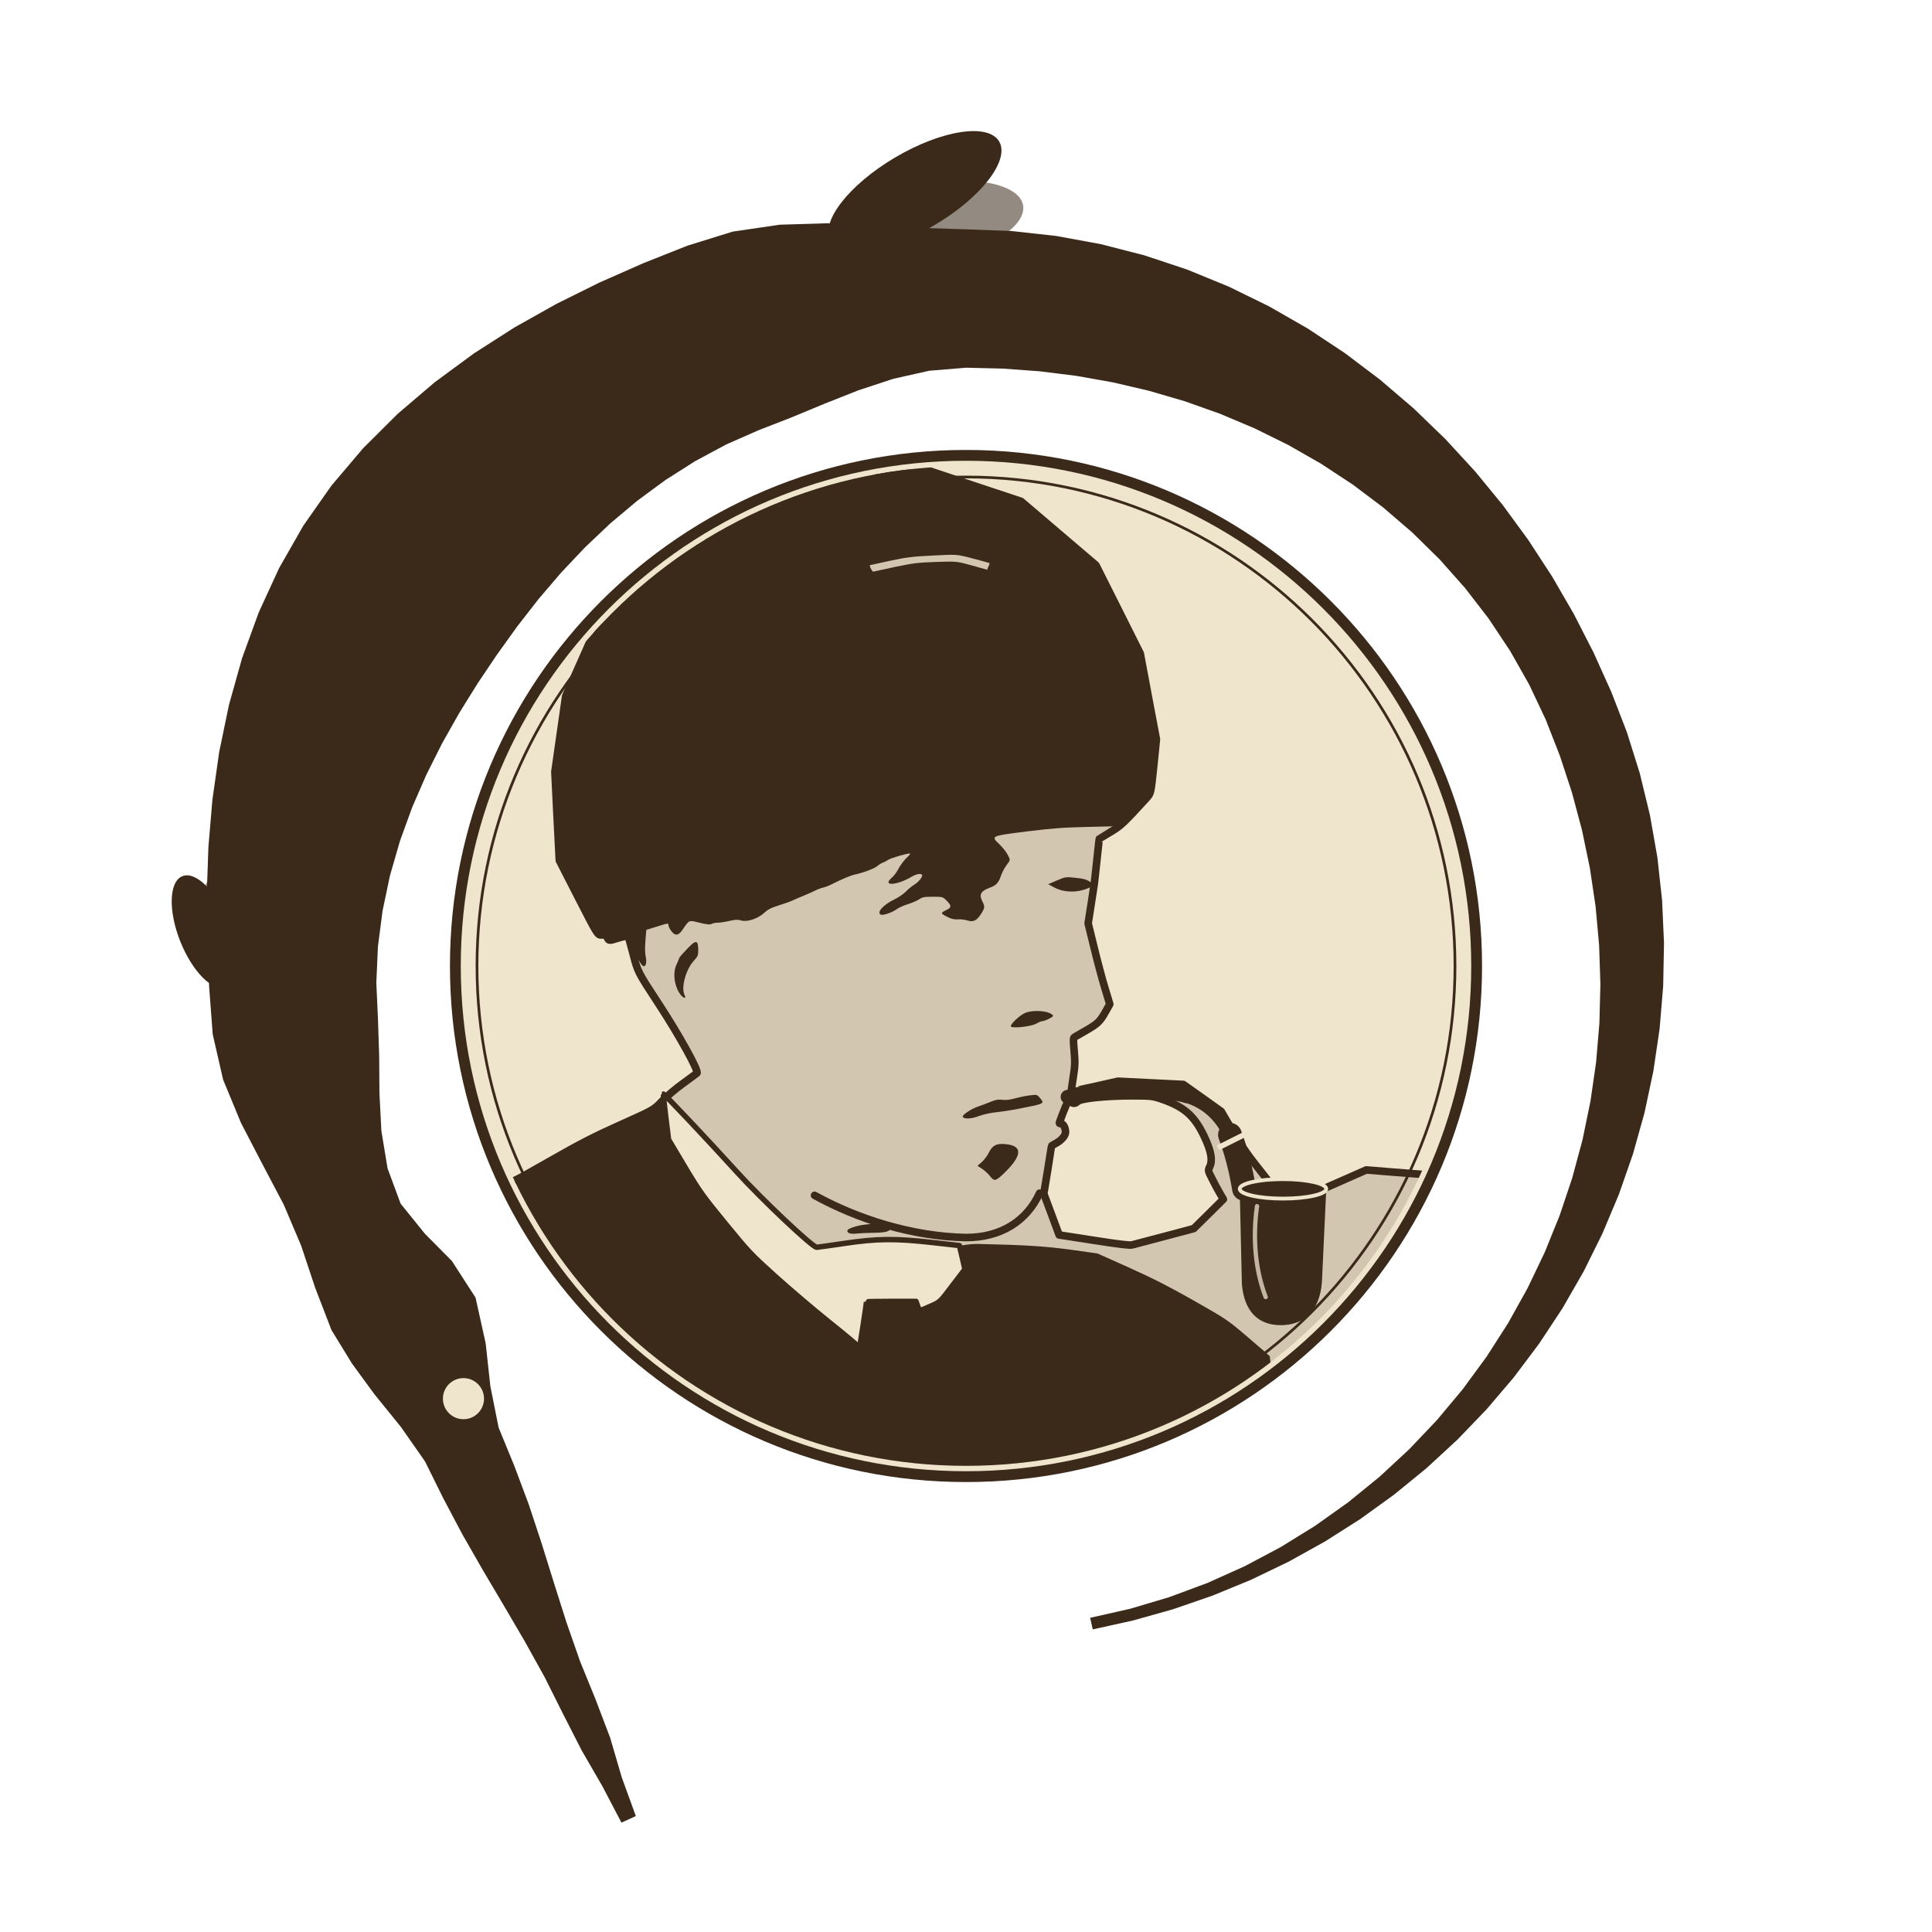
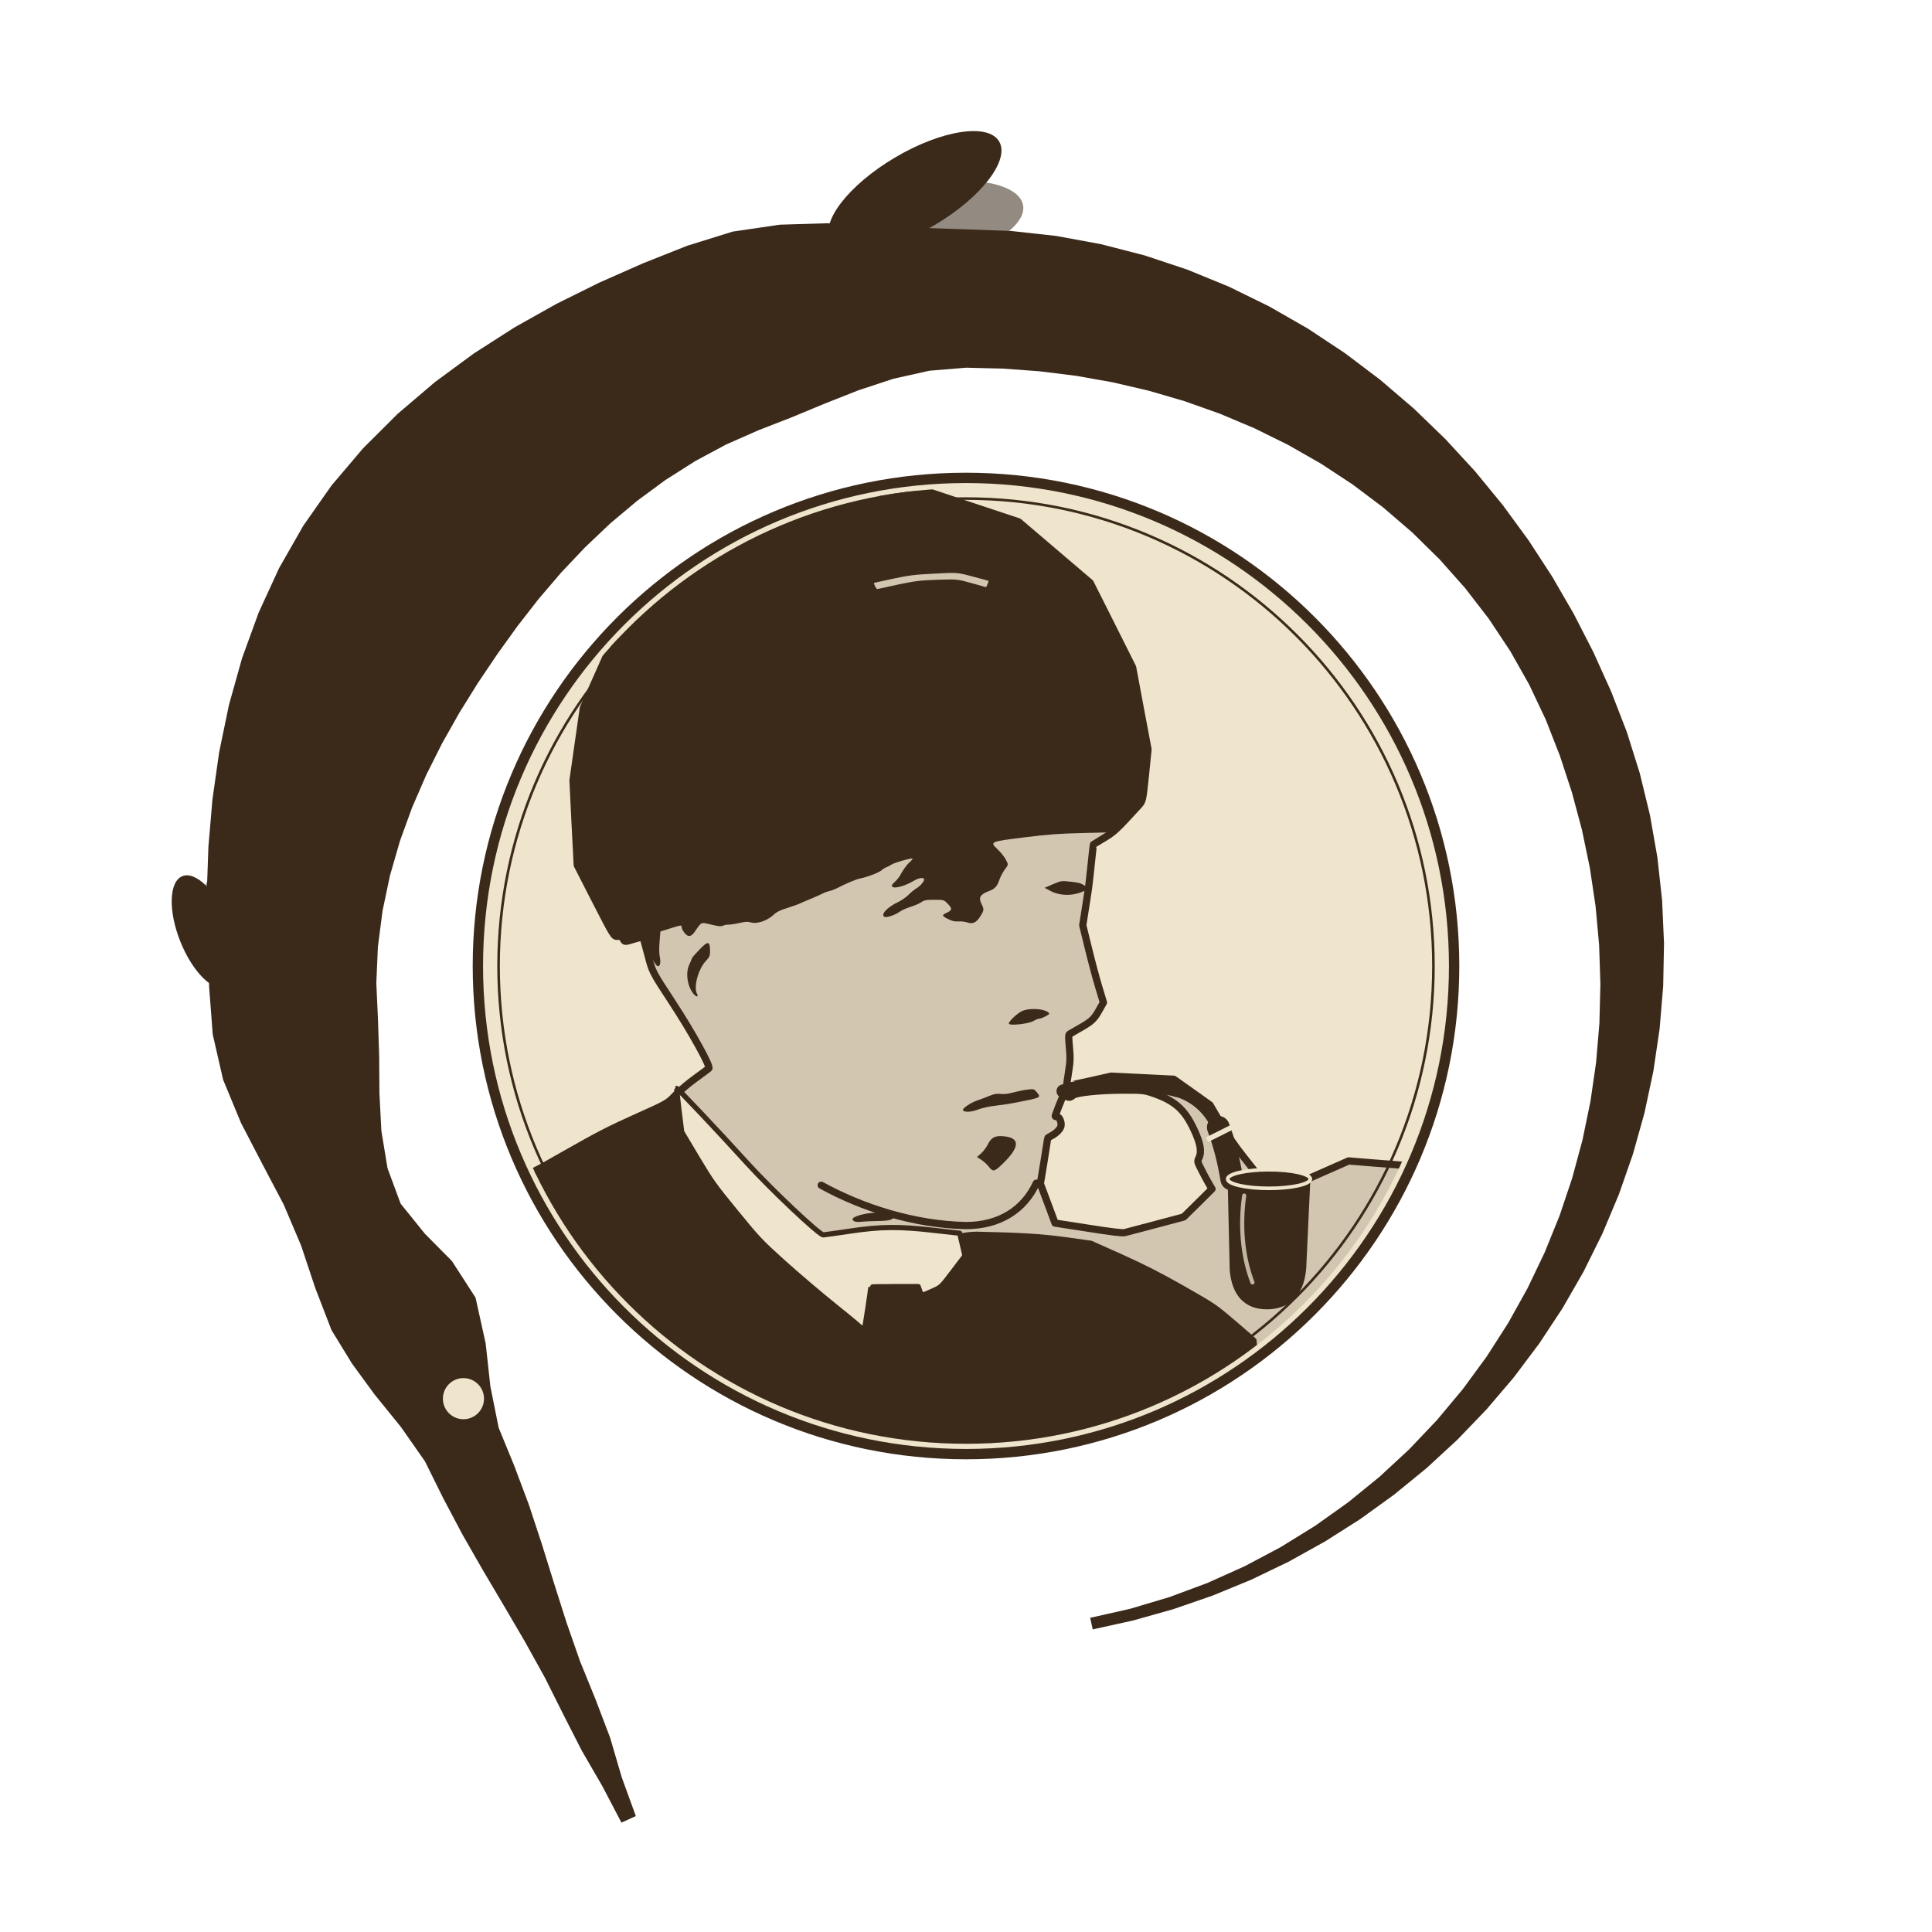
- <svg xmlns="http://www.w3.org/2000/svg" viewBox="-412.9 -412.9 1785.8 1785.8" width="128" height="128">
+ <svg xmlns="http://www.w3.org/2000/svg" viewBox="-454.1 -454.1 1868.2 1868.2" width="128" height="128">
  <defs>
    <clipPath id="wd-e">
      <circle cx="480" cy="480" r="462" />
    </clipPath>
  </defs>
  <circle cx="480" cy="480" r="472" fill="#efe4cc" stroke="#3b2a1a" stroke-width="10" />
  <circle cx="480" cy="480" r="452" fill="none" stroke="#3b2a1a" stroke-width="2.5" />
  <g clip-path="url(#wd-e)" fill-rule="evenodd">
    <path d="M1.2 958.8C0.3 957.9 -0.0 927.9 -0.0 830.0C-0.0 709.6 0.1 702.2 1.7 700.8C2.7 699.9 16.1 695.1 31.5 690.0C59.5 680.8 59.5 680.8 95.0 660.5C124.5 643.7 135.8 637.9 161.0 626.6C191.5 612.9 191.5 612.9 199.0 605.0C203.1 600.7 211.9 593.2 218.5 588.5C225.1 583.7 230.9 579.4 231.3 579.0C233.3 577.2 214.8 543.8 195.8 514.8C176.6 485.5 176.6 485.5 172.4 469.2C170.0 460.2 167.9 452.6 167.6 452.2C167.3 451.9 163.2 452.8 158.5 454.2C150.0 456.8 150.0 456.8 148.5 453.9C147.2 451.5 146.5 451.1 143.2 451.3C139.5 451.5 139.5 451.5 121.8 417.0L104.1 382.4L102.0 341.5L100.0 300.5L105.0 265.5L110.0 230.5L130.0 185.5L150.0 140.5L185.3 105.3L220.5 70.2L275.0 47.9L329.5 25.6L385.0 23.0L440.5 20.4L485.7 35.5L530.9 50.5L565.5 80.0L600.1 109.5L620.6 150.3L641.1 191.2L648.5 230.8L656.0 270.5L653.5 295.4C650.9 320.4 650.9 320.4 646.8 324.9C625.5 348.2 623.5 350.1 613.5 356.2C608.0 359.5 603.4 362.3 603.3 362.4C603.1 362.6 602.1 371.4 601.0 382.1C599.9 392.8 598.7 402.9 598.5 404.5C598.2 406.1 596.9 414.9 595.5 424.0L592.9 440.6L598.4 463.0C601.4 475.4 605.9 492.2 608.4 500.4L612.9 515.3L609.3 521.7C604.0 531.2 602.0 533.2 591.3 539.4C585.9 542.5 580.9 545.4 580.2 545.8C579.1 546.5 579.1 548.9 580.0 558.7C580.9 569.2 580.8 572.1 579.1 583.0C578.0 589.8 577.2 595.6 577.4 595.8C577.6 595.9 587.4 593.9 599.1 591.3L620.5 586.5L650.7 588.0L680.9 589.5L698.4 601.9L715.9 614.4L726.1 631.9C733.3 644.3 740.0 654.1 748.7 665.0L761.0 680.6L780.8 685.4L800.5 690.3L825.3 679.4L850.0 668.5L875.8 670.6L901.5 672.6L925.0 685.9C937.9 693.2 949.2 699.9 950.1 700.8C951.0 701.7 953.6 708.1 955.9 715.0L960.0 727.5L960.0 842.6C960.0 930.7 959.7 957.9 958.8 958.8C957.1 960.5 2.9 960.5 1.2 958.8ZM663.5 729.9L690.5 722.7L704.2 709.2L717.9 695.6L714.9 690.5C713.3 687.8 710.0 681.8 707.8 677.3C703.6 669.1 703.6 669.1 705.3 665.5C708.1 659.6 706.7 651.3 700.4 638.0C691.2 618.3 681.5 609.9 659.6 602.6C652.3 600.2 650.6 600.0 632.9 600.0C609.3 600.0 586.4 602.4 583.4 605.1C580.9 607.4 578.7 607.5 577.0 605.5C576.3 604.7 575.4 604.0 575.0 604.0C574.4 604.0 570.9 612.2 566.5 624.2C566.0 625.3 566.4 625.8 567.6 625.7C569.8 625.5 572.0 629.4 572.0 633.6C572.0 637.0 567.8 641.6 562.2 644.4C560.5 645.3 559.0 646.3 559.0 646.5C559.0 646.8 557.4 656.8 555.5 668.7L551.9 690.5L559.0 709.5L566.1 728.6L598.3 733.6C620.7 737.1 631.4 738.4 633.5 737.8C635.1 737.4 648.6 733.8 663.5 729.9Z" fill="#3b2a1a" fill-opacity=".16" stroke="#3b2a1a" stroke-width="7" stroke-linejoin="round" />
    <path d="M381.0 832.3C381.0 831.7 369.0 821.6 354.2 809.8C339.5 798.0 316.8 778.7 303.7 766.9C280.9 746.3 279.2 744.5 257.5 718.0C236.4 692.2 234.0 688.9 220.0 665.5L205.1 640.5L202.5 619.6C201.1 608.1 200.1 598.5 200.3 598.4C200.8 597.8 240.8 640.2 267.4 669.5C291.0 695.6 338.1 740.0 342.0 740.0C342.9 740.0 354.0 738.4 366.9 736.5C397.6 731.9 414.8 731.7 449.7 735.7L473.9 738.4L476.5 749.4L479.0 760.3L467.5 775.4C456.0 790.6 456.0 790.6 447.8 794.2C436.7 799.2 437.0 799.2 435.3 794.2L433.8 790.0L410.9 790.0C398.3 790.0 388.0 790.2 388.0 790.4C388.0 792.4 381.9 832.5 381.5 832.8C381.2 833.1 381.0 832.9 381.0 832.3Z" fill="#efe4cc" stroke="#3b2a1a" stroke-width="5" stroke-linejoin="round" />
    <path d="M1.2 958.8C0.3 957.9 -0.0 927.9 -0.0 830.0C-0.0 709.6 0.1 702.2 1.7 700.8C2.7 699.9 16.1 695.1 31.5 690.0C59.5 680.8 59.5 680.8 95.0 660.5C124.2 643.8 136.0 637.8 161.0 626.5C185.4 615.6 192.3 612.0 195.6 608.8C197.9 606.6 200.0 605.2 200.4 605.8C200.7 606.3 201.9 614.3 203.0 623.6L205.1 640.5L220.0 665.5C234.0 688.9 236.4 692.2 257.5 718.0C279.2 744.5 280.9 746.3 303.7 766.9C316.8 778.7 339.5 798.0 354.2 809.8C369.0 821.6 381.0 831.7 381.0 832.3C381.0 836.7 382.4 829.4 384.9 812.2C386.5 801.2 388.1 791.7 388.5 791.1C388.9 790.4 396.6 790.0 410.9 790.0C434.4 790.0 433.9 789.9 435.7 795.5C436.9 799.0 437.0 799.0 447.8 794.2C456.0 790.6 456.0 790.6 467.5 775.4L479.0 760.3L476.6 749.9C475.2 744.3 474.3 739.3 474.5 738.9C475.1 738.1 485.2 736.8 490.5 736.9C533.8 737.8 553.0 739.0 576.5 742.2L601.5 745.7L631.0 758.9C653.6 769.1 667.7 776.3 691.0 789.5C721.5 806.9 721.5 806.9 741.0 823.5C751.7 832.6 760.6 840.4 760.8 840.8C761.4 842.6 770.8 958.6 770.3 959.2C769.5 960.6 2.6 960.2 1.2 958.8ZM372.2 727.0C369.7 725.9 369.7 724.1 372.1 722.9C383.4 717.3 408.8 716.8 409.8 722.2C410.4 725.2 406.1 726.5 394.5 726.6C388.4 726.7 381.5 727.0 379.0 727.3C376.5 727.7 373.4 727.5 372.2 727.0ZM501.9 673.9C500.2 671.7 496.9 668.7 494.6 667.3L490.6 664.7L494.5 661.3C496.7 659.4 499.6 655.5 501.0 652.7C504.4 645.7 508.3 643.7 517.0 644.7C532.7 646.3 532.0 655.4 514.9 671.8C507.2 679.1 506.2 679.3 501.9 673.9ZM477.1 619.6C475.7 618.0 485.1 611.7 492.3 609.5C494.6 608.7 499.3 607.0 502.6 605.6C507.5 603.6 509.8 603.2 513.7 603.7C517.1 604.1 520.9 603.6 526.0 602.2C530.1 601.1 536.2 599.8 539.6 599.5C545.5 598.8 545.7 598.8 548.4 602.0C552.8 607.3 553.1 607.2 529.0 611.9C523.2 613.1 514.0 614.5 508.5 615.1C502.7 615.7 495.9 617.2 492.2 618.6C485.2 621.3 478.8 621.7 477.1 619.6ZM671.4 602.0C665.3 599.2 657.6 596.4 654.2 595.8C647.1 594.3 645.9 592.4 652.3 592.8C665.0 593.6 686.6 602.5 684.5 606.1C683.6 607.4 683.5 607.4 671.4 602.0ZM521.5 535.9C520.4 534.2 530.0 525.2 534.8 523.3C543.2 520.1 557.8 521.6 560.5 525.9C561.1 526.9 552.9 531.0 550.3 531.0C549.5 531.0 547.0 532.1 544.7 533.4C540.2 535.9 522.7 537.9 521.5 535.9ZM217.2 507.7C210.8 500.9 208.5 487.2 212.3 478.9C213.7 476.0 214.9 473.0 215.1 472.3C215.3 471.7 218.6 467.9 222.4 464.0C230.5 455.5 232.5 455.7 232.5 465.4C232.5 470.3 232.1 471.1 228.4 475.2C221.0 483.2 216.4 500.3 219.9 506.9C221.5 509.8 219.7 510.3 217.2 507.7ZM180.2 478.8C176.1 473.8 171.0 461.3 171.0 456.3C171.0 450.1 171.8 450.2 159.6 453.9L150.0 456.8L148.5 453.9C147.2 451.5 146.5 451.1 143.2 451.3C139.5 451.5 139.5 451.5 130.4 433.7C124.7 422.5 121.4 415.1 121.7 413.7C122.0 412.2 119.5 407.3 114.0 398.6C109.6 391.5 105.5 385.0 105.0 384.0C104.5 383.0 103.1 363.8 102.0 341.4L100.0 300.5L105.0 265.5L110.0 230.5L130.0 185.5L150.0 140.5L185.3 105.3L220.5 70.2L275.0 47.9L329.5 25.6L385.0 23.0L440.5 20.4L485.7 35.5L530.9 50.5L565.5 80.0L600.1 109.5L620.6 150.3L641.1 191.2L648.5 230.8L656.0 270.5L653.5 295.4C650.6 323.8 653.3 318.0 632.7 340.1L622.8 350.7L593.7 351.4C569.3 352.0 559.9 352.7 536.5 355.6C502.8 359.8 502.8 359.8 510.7 367.3C513.7 370.2 517.3 374.6 518.6 377.3C521.1 382.0 521.1 382.0 517.6 386.6C515.7 389.1 513.4 393.5 512.4 396.3C510.3 402.9 507.9 405.5 502.1 407.6C493.6 410.8 491.9 413.8 495.0 420.0C497.6 425.2 497.6 426.0 493.9 431.9C490.0 438.1 486.6 439.7 481.3 437.9C479.2 437.2 475.3 436.7 472.6 436.9C468.8 437.1 466.3 436.5 462.3 434.4C456.5 431.5 456.4 430.8 461.6 428.4C466.7 426.0 466.8 424.4 462.4 419.9C458.6 416.0 458.6 416.0 449.4 416.0C441.5 416.0 439.8 416.3 436.8 418.3C434.9 419.6 430.2 421.6 426.4 422.8C422.6 424.0 418.0 426.0 416.1 427.4C412.1 430.4 403.5 433.4 401.5 432.6C396.8 430.8 403.5 423.3 414.1 418.3C417.6 416.6 422.3 413.4 424.5 411.1C426.7 408.8 430.3 405.9 432.5 404.6C436.5 402.2 440.5 396.9 439.3 395.6C437.9 394.2 433.6 395.1 429.2 397.8C415.9 405.6 402.4 406.3 411.1 398.7C413.1 396.9 415.5 393.9 416.5 392.0C419.1 387.0 422.8 381.9 426.4 378.8C428.0 377.2 428.8 376.0 428.1 376.0C424.9 376.0 410.2 380.3 408.0 381.9C406.6 382.9 404.5 384.0 403.2 384.4C402.0 384.8 399.7 386.2 398.1 387.6C395.4 389.9 384.8 393.9 377.1 395.5C373.6 396.2 363.7 400.4 356.0 404.4C353.5 405.7 349.9 407.1 348.0 407.5C346.1 407.9 342.9 409.1 341.0 410.1C339.1 411.1 334.1 413.3 330.0 415.0C325.9 416.7 321.1 418.7 319.5 419.5C317.9 420.3 312.3 422.3 307.2 423.9C300.1 426.1 296.9 427.7 293.6 430.8C287.6 436.3 277.7 439.6 272.2 437.9C268.9 437.0 266.9 437.0 261.0 438.4C257.0 439.3 252.2 440.0 250.3 440.0C248.4 440.0 246.0 440.5 244.8 441.1C243.3 441.9 240.7 441.7 233.7 440.0C223.4 437.5 224.5 437.0 217.7 446.9C214.1 452.1 211.1 452.3 207.6 447.7C206.1 445.8 205.0 443.4 205.0 442.3C205.0 440.3 204.7 440.3 194.8 443.4L184.5 446.6L183.7 456.5C183.1 463.2 183.3 468.3 184.0 471.8C185.4 478.4 183.2 482.4 180.2 478.8ZM562.2 407.7L556.0 404.4L564.1 400.9C572.2 397.5 572.2 397.5 581.4 398.5C589.0 399.3 591.5 400.0 594.9 402.4C597.2 404.0 598.9 405.4 598.8 405.5C598.6 405.7 595.6 407.0 592.1 408.4C582.3 412.4 570.8 412.1 562.2 407.7ZM414.5 111.1C431.3 107.6 435.7 107.1 452.5 106.5C471.5 105.9 471.5 105.9 485.5 109.8L499.5 113.7L500.8 110.7C501.5 109.1 502.0 107.7 501.8 107.6C501.6 107.4 494.8 105.6 486.5 103.4C471.5 99.4 471.5 99.4 449.5 100.6C430.4 101.5 425.1 102.2 409.5 105.5C399.6 107.6 391.4 109.4 391.2 109.5C390.4 110.1 393.4 115.8 394.3 115.5C395.0 115.3 404.1 113.3 414.5 111.1Z" fill="#3b2a1a" />
    <path d="M340 692C380 714 430 730 480 731C512 731 536 716 548 690" fill="none" stroke="#3b2a1a" stroke-width="7" stroke-linecap="round" />
    <path d="M574 601C606 594 648 592 684 600C704 606 718 620 726 640" fill="none" stroke="#3b2a1a" stroke-width="13" stroke-linecap="round" />
    <path d="M724 636C730 652 734 668 737 686" fill="none" stroke="#3b2a1a" stroke-width="22" stroke-linecap="round" />
    <path d="M713 648L741 634" fill="none" stroke="#efe4cc" stroke-width="5" />
    <path d="M733 686C752 682 794 682 813 686L809 772C807 800 791 812 771 812C749 812 737 798 735 774Z" fill="#3b2a1a" />
    <ellipse cx="773" cy="686" rx="40" ry="9" fill="#3b2a1a" stroke="#efe4cc" stroke-width="3.5" />
    <path d="M749 702C745 730 747 760 757 786" fill="none" stroke="#efe4cc" stroke-width="4" stroke-linecap="round" opacity=".75" />
  </g>
-   <ellipse cx="55.28" cy="0" rx="55.28" ry="24.12" transform="translate(-203.42 499.69) rotate(-111.7)" fill="#3b2a1a" />
-   <ellipse cx="55.28" cy="0" rx="55.28" ry="24.12" transform="translate(-203.42 499.69) rotate(-91.6)" opacity=".55" fill="#3b2a1a" />
-   <ellipse cx="90.46" cy="0" rx="90.46" ry="36.18" transform="translate(354.90 -190.08) rotate(-30.6)" fill="#3b2a1a" />
-   <ellipse cx="90.46" cy="0" rx="90.46" ry="36.18" transform="translate(354.90 -190.08) rotate(-10.6)" opacity=".55" fill="#3b2a1a" />
-   <path d="M174.81 1265.73L161.82 1229.97L151.04 1193.21L137.52 1157.70L123.21 1122.54L110.67 1086.58L99.11 1050.17L87.74 1013.67L75.77 977.45L62.42 941.86L48.01 906.75L40.37 868.55L36.03 828.84L26.67 786.55L4.82 752.69L-20.16 727.47L-42.59 699.68L-54.69 666.98L-60.38 632.40L-62.18 597.47L-62.42 563.00L-63.52 529.23L-65.05 495.70L-63.59 462.20L-59.30 429.02L-52.43 396.39L-43.22 364.48L-31.95 333.44L-18.87 303.34L-4.25 274.20L11.67 245.99L28.68 218.64L46.59 192.04L65.26 166.05L84.93 140.78L105.77 116.39L127.87 93.02L151.30 70.82L176.10 49.99L202.26 30.74L229.75 13.28L258.50 -2.14L288.39 -15.29L318.88 -27.15L349.43 -39.83L380.65 -52.17L412.87 -62.78L446.11 -70.22L480.00 -73.01L514.02 -72.20L547.98 -69.71L581.84 -65.51L615.52 -59.53L648.93 -51.74L681.98 -42.09L714.55 -30.54L746.52 -17.07L777.77 -1.65L808.13 15.70L837.48 34.99L865.64 56.19L892.45 79.26L917.76 104.13L941.38 130.74L963.17 158.98L982.94 188.75L1000.56 219.89L1015.86 252.27L1028.92 285.62L1040.10 319.66L1049.36 354.30L1056.66 389.44L1061.96 424.99L1065.21 460.84L1066.39 496.89L1065.46 533.02L1062.40 569.12L1057.20 605.06L1049.85 640.71L1040.35 675.96L1028.70 710.65L1014.92 744.66L999.04 777.86L981.09 810.09L961.12 841.23L939.18 871.14L915.34 899.67L889.68 926.69L862.29 952.08L833.26 975.71L802.71 997.45L770.76 1017.19L737.54 1034.83L703.19 1050.25L667.87 1063.39L631.72 1074.14L594.76 1082.49L597.14 1093.19L634.48 1084.95L671.46 1074.54L707.79 1062.01L743.37 1047.38L778.07 1030.69L811.77 1011.97L844.35 991.27L875.69 968.64L905.68 944.15L934.20 917.85L961.14 889.84L986.37 860.20L1009.81 829.01L1031.33 796.39L1050.85 762.44L1068.27 727.29L1083.50 691.05L1096.47 653.86L1107.11 615.87L1115.34 577.22L1121.13 538.07L1124.42 498.56L1125.19 458.88L1123.41 419.18L1119.07 379.64L1112.18 340.43L1102.76 301.72L1090.82 263.70L1076.42 226.53L1060.03 190.18L1041.83 154.65L1021.79 120.03L999.91 86.44L976.17 53.98L950.57 22.79L923.14 -7.01L893.91 -35.25L862.91 -61.81L830.22 -86.51L795.93 -109.20L760.12 -129.73L722.93 -147.95L684.50 -163.70L644.99 -176.84L604.57 -187.24L563.45 -194.79L521.85 -199.38L480.00 -200.93L437.97 -202.27L395.30 -204.86L351.83 -206.54L307.89 -205.20L264.34 -198.82L222.43 -185.78L181.58 -169.56L141.25 -151.76L101.59 -132.10L62.79 -110.33L25.15 -86.22L-11.01 -59.62L-45.31 -30.39L-77.31 1.48L-106.56 35.99L-132.55 73.02L-154.96 112.30L-173.80 153.32L-189.19 195.60L-201.29 238.74L-210.32 282.38L-216.55 326.22L-220.27 370.03L-221.79 413.66L-221.43 457.04L-219.52 500.15L-216.29 543.06L-206.67 585.08L-190.08 625.18L-170.21 663.38L-150.65 700.54L-134.59 738.35L-121.51 777.61L-106.48 816.56L-87.52 847.51L-66.81 875.84L-42.17 906.27L-20.08 937.87L-3.24 971.87L14.52 1005.44L33.45 1038.49L52.87 1071.30L72.14 1104.19L90.59 1137.45L107.57 1171.39L124.83 1205.19L143.91 1238.16L161.52 1271.81Z" fill="#3b2a1a" />
-   <circle cx="15.49" cy="879.92" r="19.00" fill="#efe4cc" />
+   <ellipse cx="57.83" cy="0" rx="57.83" ry="25.23" transform="translate(-234.96 500.59) rotate(-111.7)" fill="#3b2a1a" />
+   <ellipse cx="57.83" cy="0" rx="57.83" ry="25.23" transform="translate(-234.96 500.59) rotate(-91.7)" opacity=".55" fill="#3b2a1a" />
+   <ellipse cx="94.63" cy="0" rx="94.63" ry="37.85" transform="translate(349.13 -221.01) rotate(-30.6)" fill="#3b2a1a" />
+   <ellipse cx="94.63" cy="0" rx="94.63" ry="37.85" transform="translate(349.13 -221.01) rotate(-10.6)" opacity=".55" fill="#3b2a1a" />
+   <path d="M160.73 1301.99L147.14 1264.59L135.85 1226.13L121.71 1188.97L106.74 1152.20L93.63 1114.57L81.53 1076.48L69.64 1038.30L57.12 1000.41L43.14 963.18L28.07 926.45L20.08 886.48L15.53 844.94L5.75 800.70L-17.12 765.28L-43.25 738.89L-66.71 709.81L-79.36 675.61L-85.32 639.44L-87.20 602.89L-87.45 566.83L-88.61 531.50L-90.21 496.43L-88.68 461.38L-84.19 426.67L-77.00 392.53L-67.37 359.15L-55.58 326.68L-41.90 295.19L-26.60 264.70L-9.94 235.19L7.85 206.58L26.59 178.75L46.12 151.56L66.69 125.13L88.50 99.61L111.62 75.16L136.13 51.93L162.07 30.14L189.44 10.00L218.20 -8.26L248.27 -24.39L279.54 -38.15L311.44 -50.56L343.40 -63.82L376.06 -76.73L409.78 -87.84L444.54 -95.61L480.00 -98.54L515.59 -97.68L551.12 -95.08L586.54 -90.68L621.78 -84.43L656.73 -76.28L691.30 -66.18L725.38 -54.10L758.83 -40.01L791.51 -23.88L823.28 -5.73L853.98 14.45L883.44 36.63L911.49 60.76L937.96 86.79L962.68 114.62L985.47 144.17L1006.16 175.30L1024.58 207.89L1040.59 241.75L1054.26 276.65L1065.95 312.26L1075.64 348.49L1083.28 385.26L1088.82 422.45L1092.22 459.96L1093.45 497.67L1092.48 535.47L1089.28 573.23L1083.84 610.83L1076.15 648.13L1066.21 685.00L1054.02 721.30L1039.61 756.88L1022.99 791.61L1004.22 825.33L983.32 857.90L960.37 889.19L935.43 919.04L908.59 947.31L879.93 973.87L849.56 998.59L817.61 1021.33L784.18 1041.99L749.43 1060.43L713.49 1076.57L676.54 1090.31L638.72 1101.56L600.06 1110.30L602.55 1121.49L641.61 1112.87L680.30 1101.98L718.31 1088.87L755.53 1073.57L791.82 1056.11L827.08 1036.52L861.16 1014.87L893.96 991.19L925.33 965.57L955.17 938.06L983.34 908.76L1009.75 877.74L1034.26 845.12L1056.78 810.99L1077.20 775.48L1095.42 738.70L1111.36 700.79L1124.93 661.89L1136.05 622.14L1144.67 581.71L1150.72 540.75L1154.17 499.42L1154.97 457.90L1153.11 416.37L1148.57 375.01L1141.36 333.99L1131.50 293.49L1119.01 253.72L1103.95 214.83L1086.80 176.80L1067.76 139.63L1046.80 103.42L1023.91 68.27L999.07 34.32L972.29 1.68L943.59 -29.48L913.01 -59.04L880.58 -86.81L846.39 -112.65L810.51 -136.40L773.05 -157.87L734.15 -176.93L693.94 -193.41L652.60 -207.15L610.32 -218.04L567.30 -225.94L523.78 -230.74L480.00 -232.36L436.03 -233.76L391.39 -236.47L345.91 -238.23L299.95 -236.83L254.39 -230.15L210.54 -216.51L167.81 -199.54L125.62 -180.92L84.12 -160.36L43.54 -137.58L4.16 -112.36L-33.67 -84.52L-69.55 -53.95L-103.03 -20.60L-133.63 15.49L-160.82 54.24L-184.26 95.33L-203.97 138.24L-220.07 182.48L-232.73 227.61L-242.18 273.26L-248.70 319.12L-252.59 364.95L-254.18 410.60L-253.80 455.98L-251.81 501.08L-248.43 545.97L-238.37 589.93L-221.00 631.88L-200.22 671.84L-179.76 710.72L-162.96 750.28L-149.27 791.35L-133.55 832.10L-113.71 864.47L-92.05 894.11L-66.27 925.95L-43.17 959.01L-25.55 994.57L-6.96 1029.69L12.84 1064.26L33.16 1098.59L53.31 1133.00L72.61 1167.80L90.38 1203.30L108.43 1238.66L128.40 1273.15L146.82 1308.35Z" fill="#3b2a1a" />
+   <circle cx="-5.95" cy="898.38" r="19.88" fill="#efe4cc" />
</svg>
